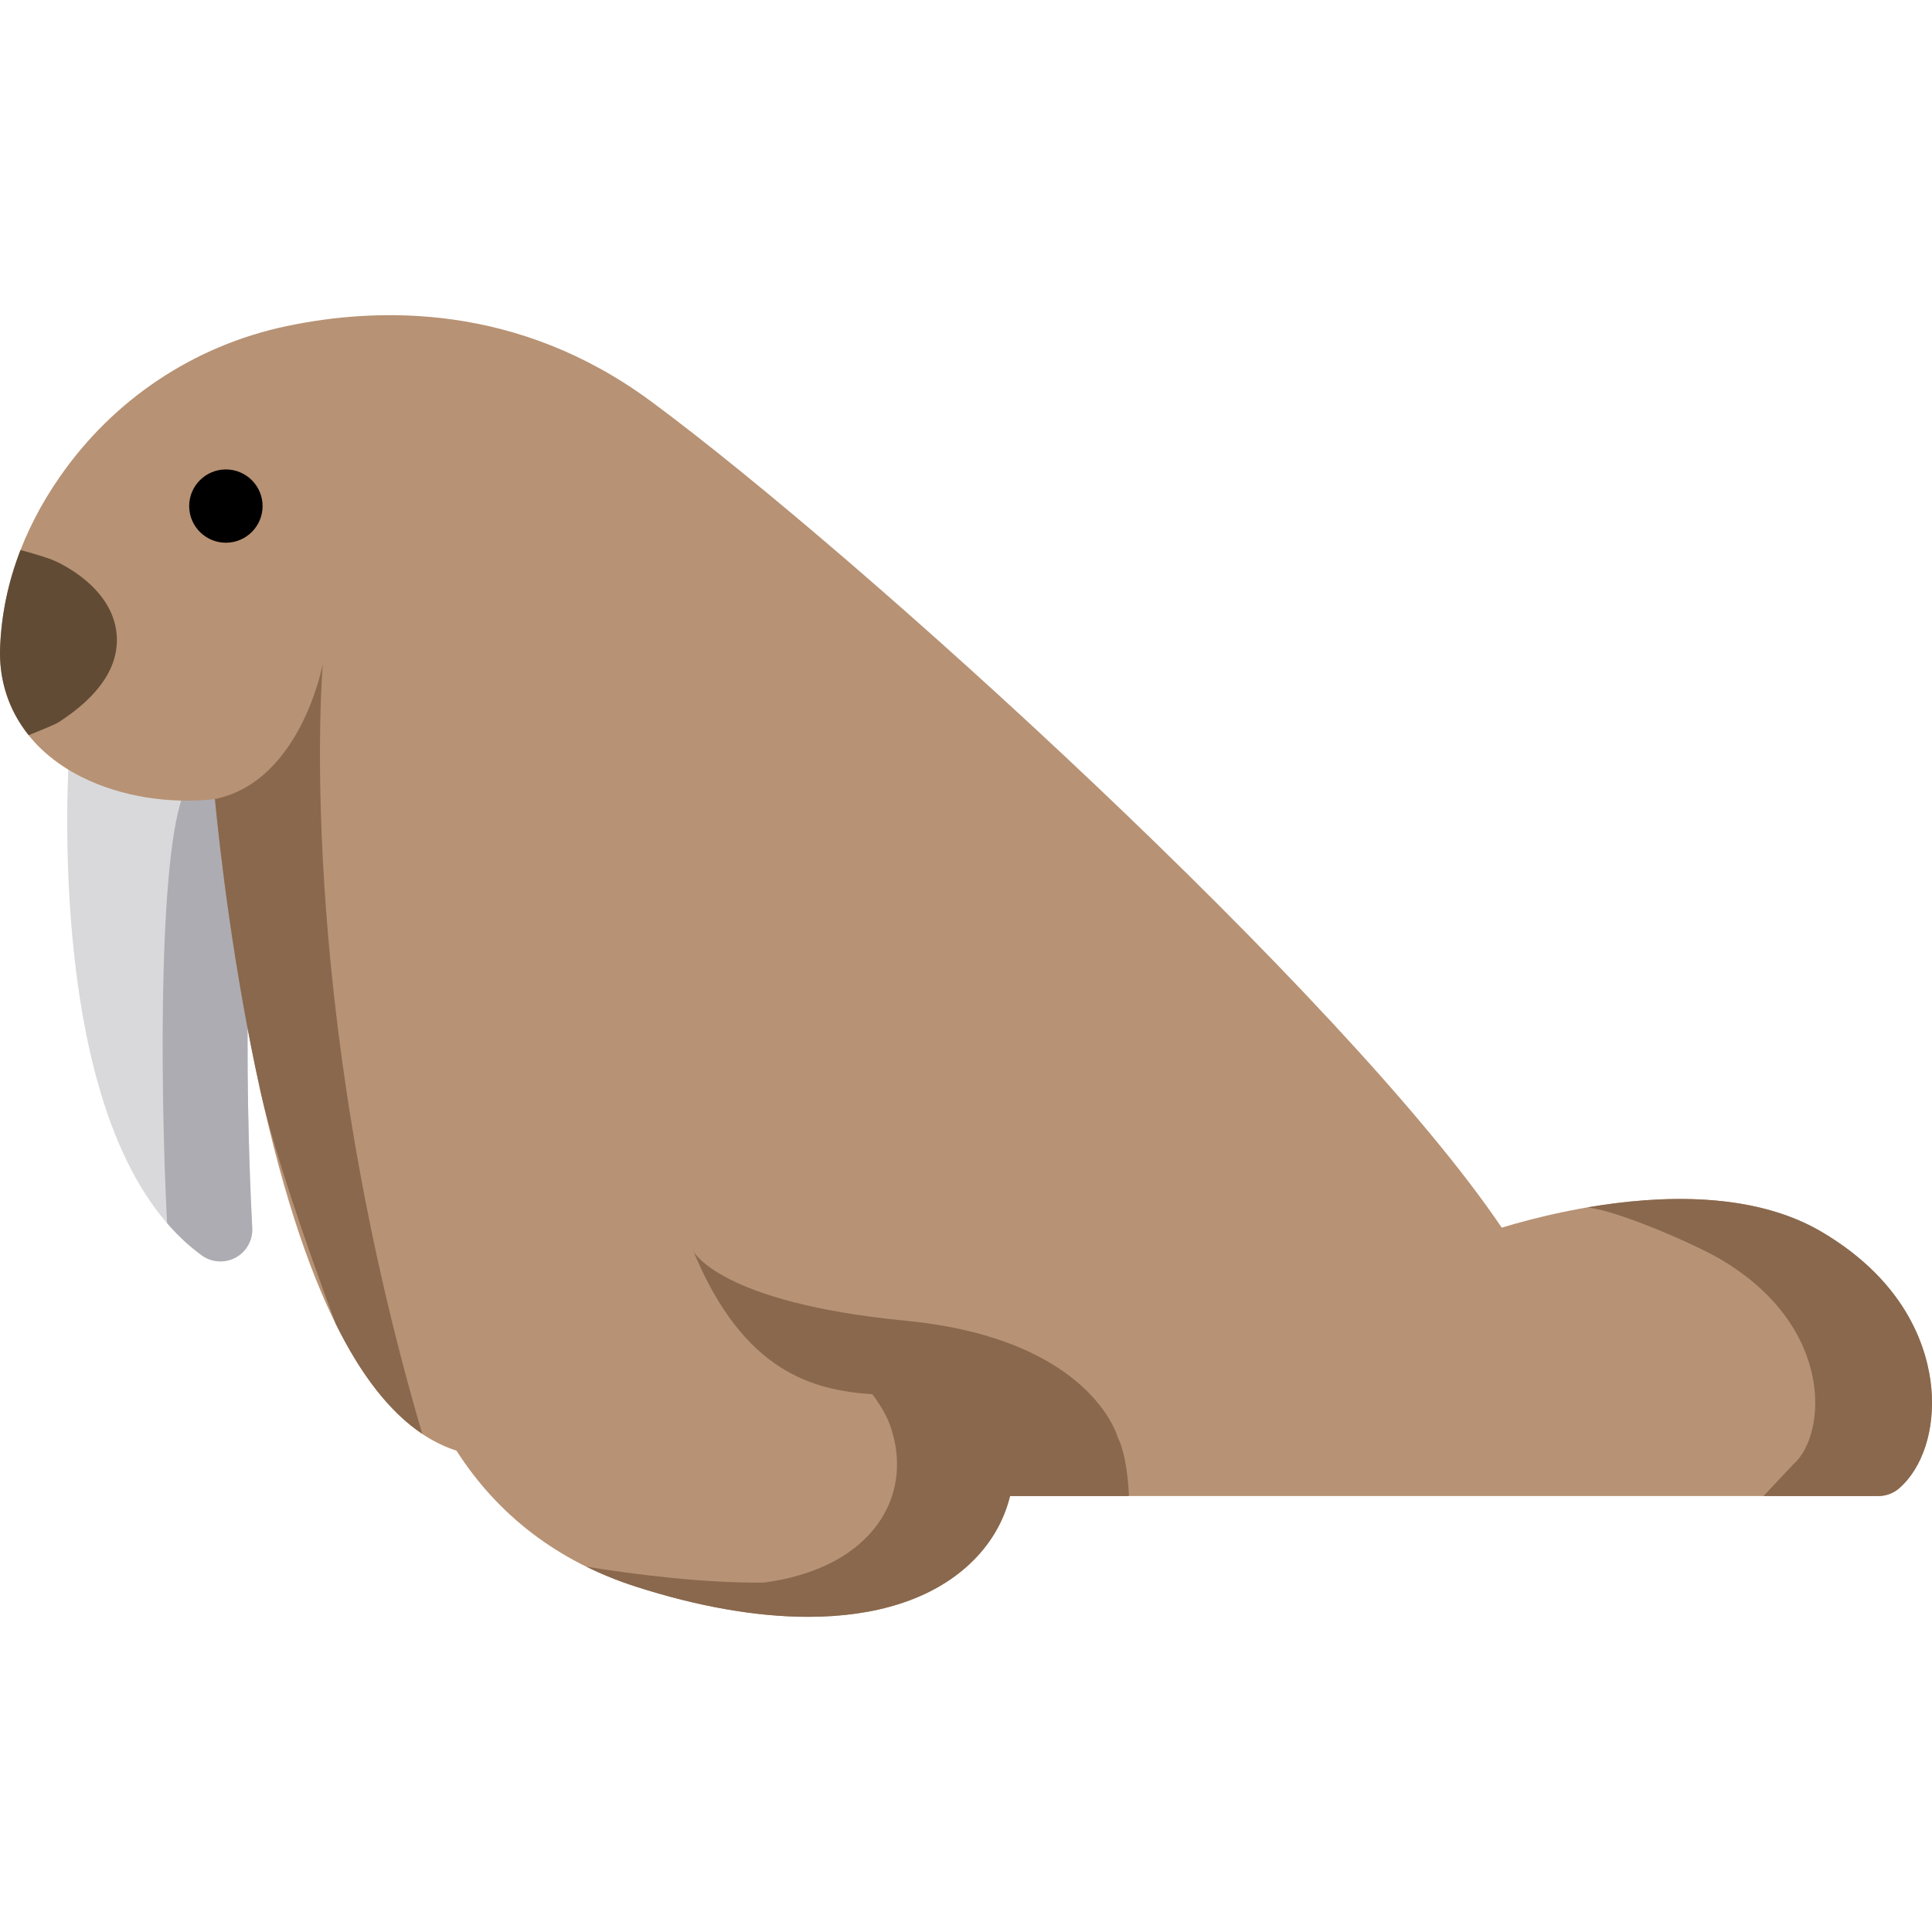
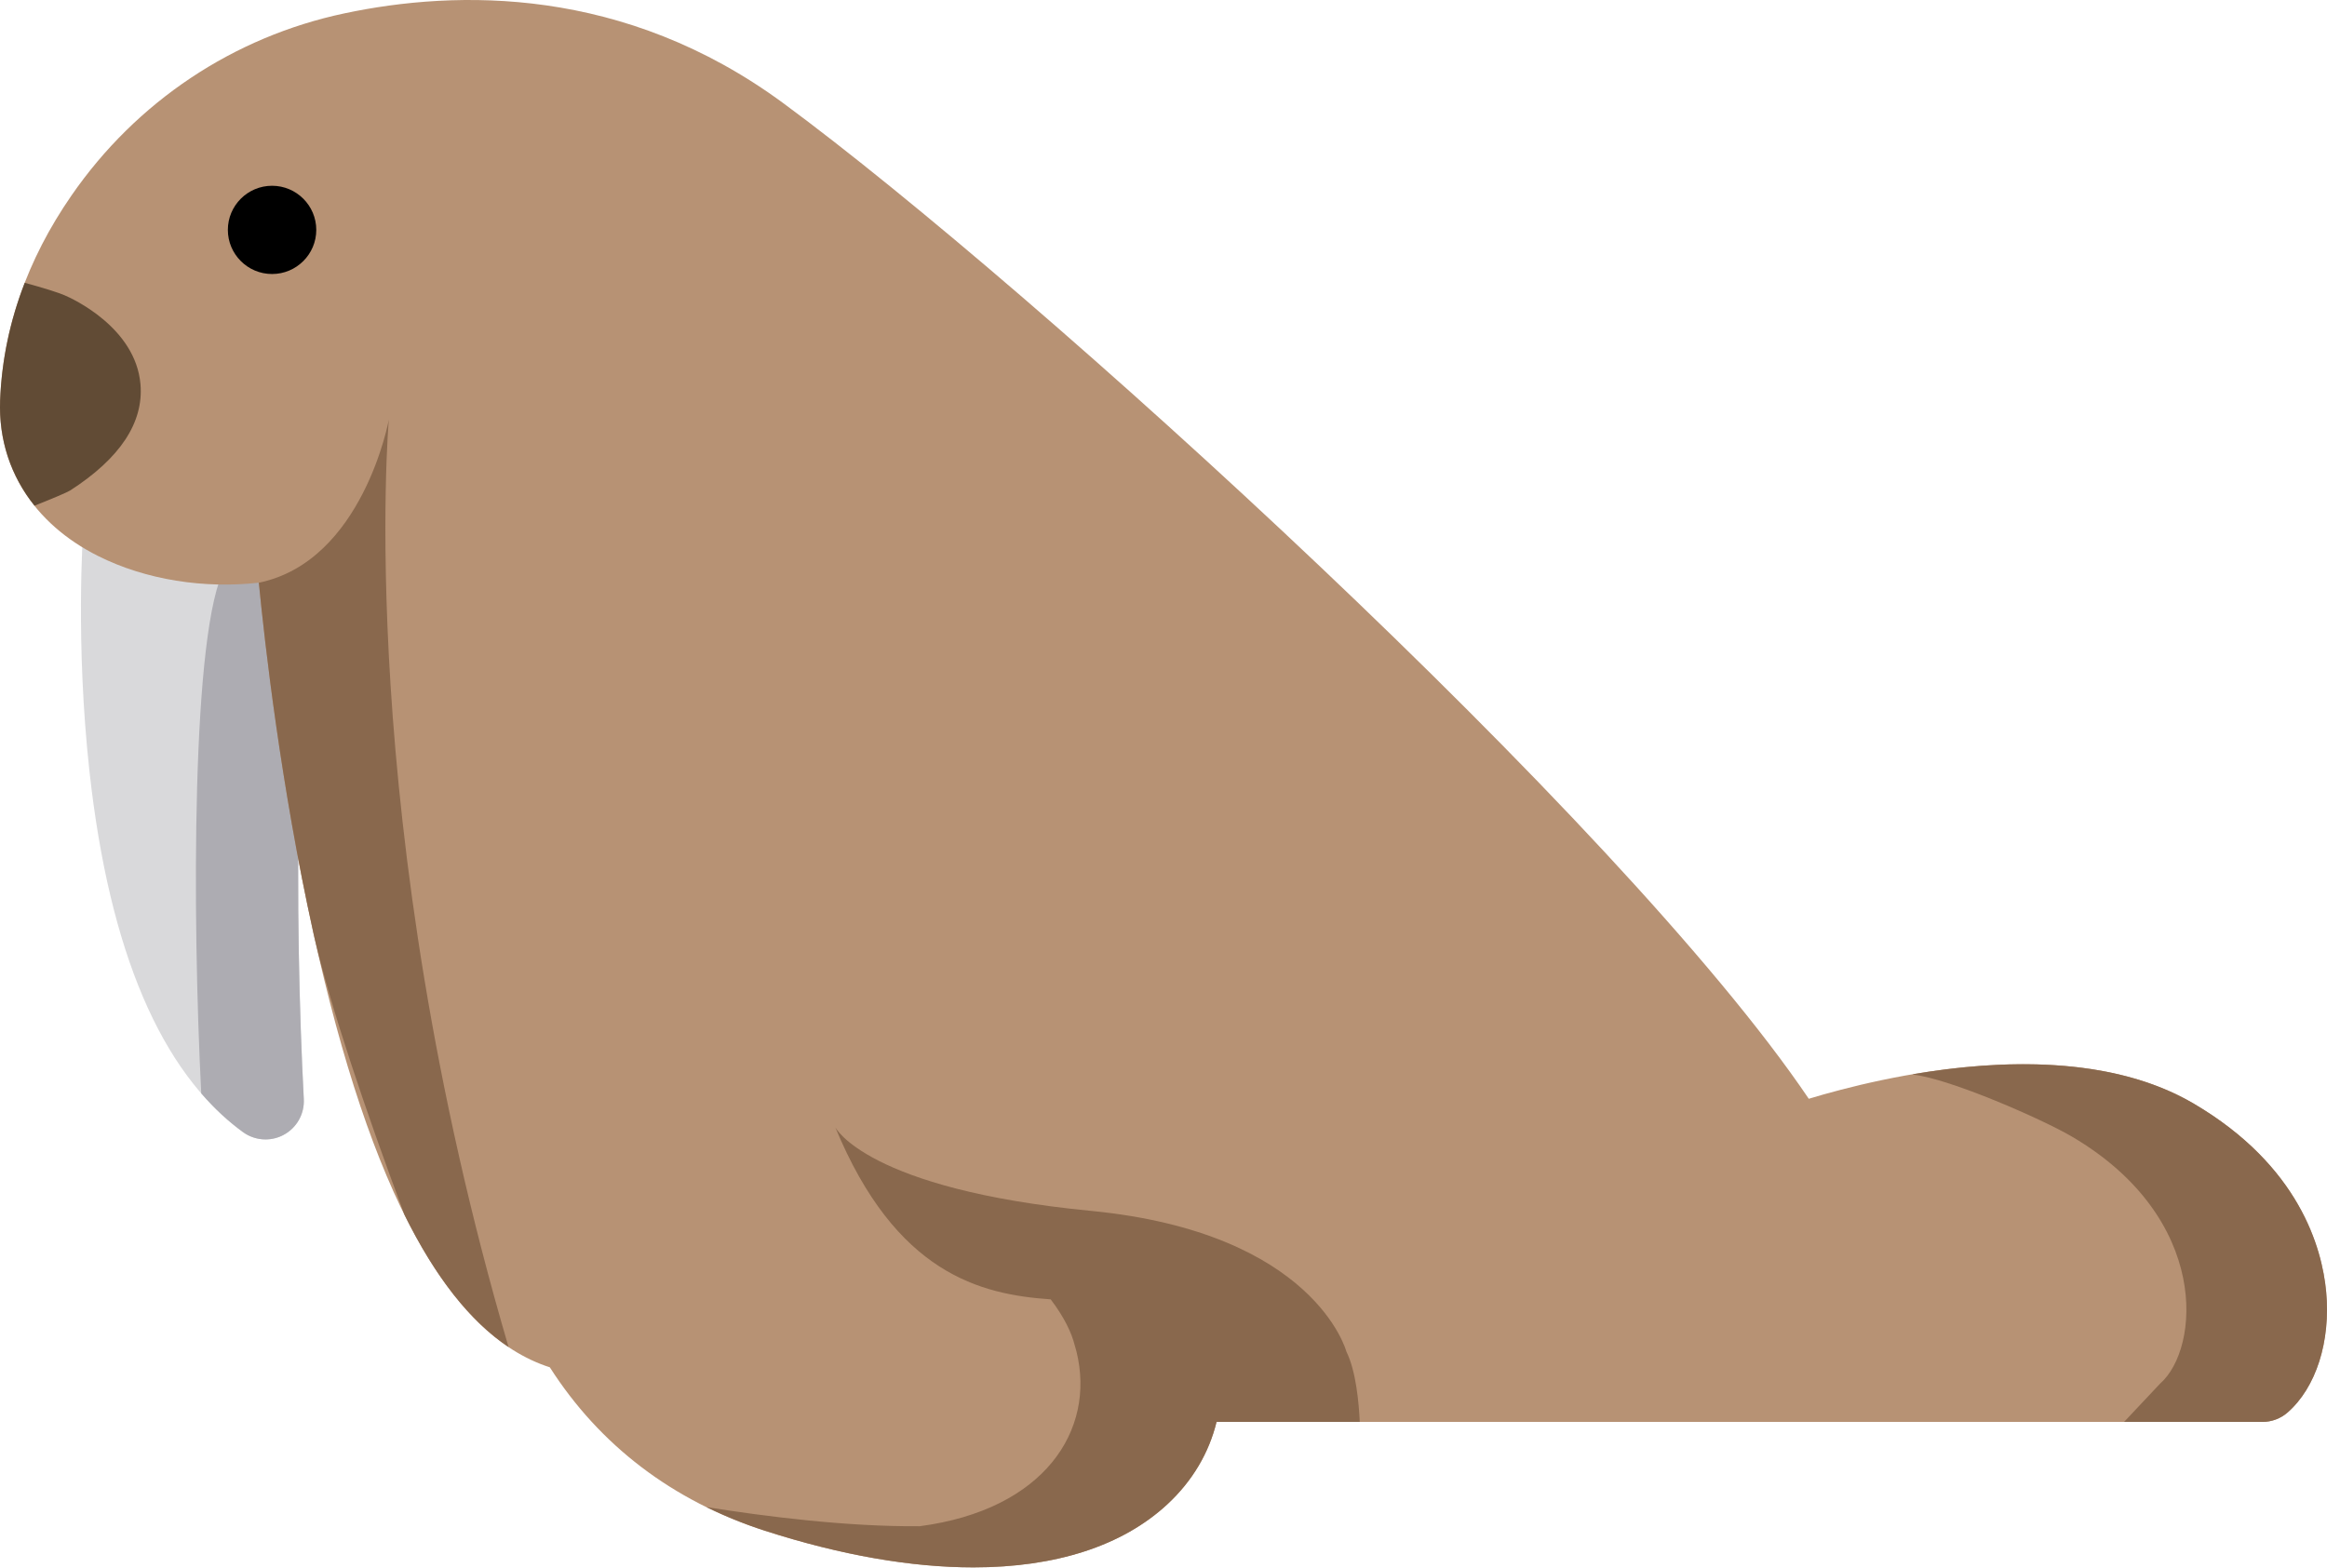
- <svg xmlns="http://www.w3.org/2000/svg" version="1.1" id="Layer_1" x="0px" y="0px" viewBox="0 0 512.001 512.001" style="enable-background:new 0 0 512.001 512.001;" xml:space="preserve">
-   <path style="fill:#D9D9DB;" d="M72.067,200.011l-1.272-2.22c-1.889-3.296-5.747-4.922-9.431-3.972  c-9.77,2.521-21.399,1.701-30.35-2.148c-3.087-1.328-6.667-0.694-9.115,1.608l-0.93,0.875c-1.541,1.45-2.482,3.428-2.634,5.54  c-0.073,1.025-1.769,25.431,1.364,53.736c4.364,39.431,15.719,66.092,33.747,79.242c1.474,1.074,3.219,1.62,4.974,1.62  c1.378,0,2.76-0.337,4.02-1.019c2.862-1.551,4.577-4.611,4.404-7.863c-2.016-38.187-2.379-103.721,5.226-117.009  C73.557,205.8,73.556,202.608,72.067,200.011z" />
-   <path style="fill:#ADACB2;" d="M72.067,200.011l-1.272-2.22c-1.889-3.296-5.747-4.922-9.431-3.972  c-2.138,0.551-4.365,0.934-6.633,1.168c-0.022,3.646-3.871,11.157-5.162,13.411c-7.523,13.144-7.247,77.407-5.29,115.758  c2.835,3.279,5.889,6.122,9.167,8.513c1.474,1.074,3.219,1.62,4.974,1.62c1.378,0,2.76-0.337,4.02-1.019  c2.862-1.551,4.577-4.611,4.404-7.863c-2.016-38.187-2.379-103.721,5.226-117.009C73.557,205.8,73.556,202.608,72.067,200.011z" />
-   <path style="fill:#B79274;" d="M511.815,367.8c-0.897-9.575-5.865-27.68-29.082-41.358c-27.213-16.034-68.818-5.926-84.756-1.099  c-41.271-61.106-170.596-178.546-225.587-219.079c-35.07-25.847-71.887-25.037-96.596-19.804  c-24.448,5.176-45.782,19.413-60.071,40.091c-9.807,14.192-15.087,29.342-15.695,45.028c-0.568,14.642,7.276,27.141,21.519,34.292  c10.64,5.343,23.501,7.232,35.406,5.891c1.313,13.481,4.85,44.729,12.01,77.129c12.601,57.03,29.645,88.358,52.012,95.552  c10.969,17.152,26.975,29.406,47.334,35.97c16.723,5.391,32.23,8.064,45.864,8.064c18.033-0.001,32.789-4.679,42.728-13.936  c5.495-5.115,9.131-11.328,10.77-18.079h230.111c2.043,0,4.019-0.741,5.558-2.089C509.589,388.907,512.836,378.724,511.815,367.8z" />
+ <svg xmlns="http://www.w3.org/2000/svg" version="1.1" id="Layer_1" x="0px" y="0px" width="900.001px" height="606.364px" viewBox="-0.001 146.817 900.001 606.364" enable-background="new -0.001 146.817 900.001 606.364" xml:space="preserve">
+   <path fill="#D9D9DB" d="M126.68,351.581l-2.236-3.902c-3.321-5.793-10.103-8.652-16.578-6.982  c-17.174,4.432-37.615,2.99-53.35-3.776c-5.426-2.334-11.719-1.22-16.022,2.827l-1.635,1.538c-2.708,2.549-4.363,6.026-4.63,9.738  c-0.128,1.802-3.11,44.703,2.397,94.458c7.671,69.312,27.631,116.177,59.321,139.292c2.591,1.889,5.659,2.848,8.744,2.848  c2.422,0,4.852-0.592,7.066-1.791c5.031-2.727,8.045-8.105,7.741-13.821c-3.544-67.126-4.182-182.322,9.187-205.68  C129.299,361.757,129.297,356.146,126.68,351.581z" />
+   <path fill="#ADACB2" d="M126.68,351.581l-2.236-3.902c-3.321-5.793-10.103-8.652-16.578-6.982c-3.758,0.969-7.673,1.642-11.66,2.053  c-0.039,6.409-6.804,19.612-9.074,23.574c-13.224,23.105-12.739,136.067-9.299,203.481c4.983,5.764,10.352,10.761,16.114,14.964  c2.591,1.888,5.659,2.848,8.744,2.848c2.422,0,4.852-0.593,7.066-1.791c5.031-2.727,8.045-8.105,7.741-13.822  c-3.544-67.125-4.182-182.321,9.187-205.679C129.299,361.757,129.297,356.146,126.68,351.581z" />
+   <path fill="#B79274" d="M899.673,646.522c-1.576-16.831-10.31-48.656-51.12-72.7c-47.836-28.185-120.969-10.416-148.985-1.932  c-72.546-107.412-299.875-313.85-396.539-385.099c-61.646-45.434-126.363-44.01-169.797-34.812  c-42.975,9.099-80.476,34.125-105.593,70.473c-17.239,24.947-26.52,51.578-27.589,79.15c-0.999,25.738,12.79,47.709,37.826,60.279  c18.703,9.392,41.31,12.712,62.237,10.355c2.308,23.697,8.525,78.625,21.111,135.578c22.15,100.248,52.11,155.316,91.427,167.962  c19.281,30.15,47.417,51.69,83.204,63.229c29.396,9.477,56.655,14.175,80.621,14.175c31.698-0.002,57.637-8.225,75.107-24.497  c9.659-8.991,16.051-19.912,18.932-31.779h404.491c3.591,0,7.064-1.303,9.77-3.672C895.76,683.624,901.468,665.725,899.673,646.522z  " />
  <g>
-     <path style="fill:#89684D;" d="M88.968,350.819c6.826,13.802,14.449,23.488,22.929,29.163   c-34.092-116.062-26.348-204.08-26.348-204.08s-5.694,31.153-28.596,35.861c1.313,13.481,4.85,44.729,12.01,77.129   c0.094,0.431,0.192,0.846,0.288,1.273C72.618,304.716,80.404,327.922,88.968,350.819z" />
-     <path style="fill:#89684D;" d="M482.733,326.443c-18.204-10.725-42.839-9.749-61.93-6.486c0.098,0.032,0.19,0.064,0.289,0.096   c8.037,0.935,28.222,9.748,34.859,13.659c30.463,17.946,28.12,46.622,19.332,54.314l-7.933,8.438h30.433   c2.043,0,4.019-0.741,5.558-2.089c6.25-5.468,9.495-15.65,8.475-26.574C510.918,358.226,505.95,340.12,482.733,326.443z" />
+     <path fill="#89684D" d="M156.389,616.673c11.999,24.262,25.398,41.287,40.305,51.263   c-59.927-204.015-46.314-358.733-46.314-358.733s-10.009,54.761-50.267,63.037c2.308,23.697,8.525,78.625,21.111,135.579   c0.166,0.757,0.338,1.486,0.506,2.237C127.648,535.633,141.335,576.424,156.389,616.673z" />
+     <path fill="#89684D" d="M848.553,573.824c-31.999-18.853-75.303-17.137-108.861-11.4c0.172,0.056,0.334,0.112,0.508,0.168   c14.128,1.644,49.609,17.136,61.275,24.01c53.549,31.546,49.43,81.953,33.982,95.475l-13.945,14.832h53.496   c3.591,0,7.064-1.303,9.77-3.672c10.986-9.612,16.69-27.51,14.897-46.712C898.097,629.693,889.363,597.866,848.553,573.824z" />
  </g>
-   <path d="M59.861,143.828c-5.364,0-9.728-4.356-9.728-9.711c0-5.355,4.364-9.711,9.728-9.711s9.727,4.356,9.727,9.711  C69.589,139.472,65.225,143.828,59.861,143.828z" />
-   <path style="fill:#614B35;" d="M14.191,148.499c-1.33-0.569-4.694-1.648-8.753-2.736C2.182,154.15,0.37,162.78,0.029,171.58  c-0.339,8.741,2.341,16.708,7.569,23.238c3.777-1.495,7.223-2.952,7.85-3.357c10.972-7.073,16.174-14.931,15.461-23.357  C29.845,155.535,15.79,149.181,14.191,148.499z" />
-   <path style="fill:#89684D;" d="M296.238,380.975c0,0-6.876-26.173-56.226-30.963c-49.349-4.791-56.226-18.39-56.226-18.39  c13.328,32.217,31.903,36.801,47.398,37.867c2.99,3.956,4.6,7.334,5.304,10.188c0.133,0.416,0.258,0.846,0.369,1.298  c4.273,17.424-7.172,34.844-34.492,38.442c-15.957,0.139-33.976-2.143-46.939-4.218c4.079,2.007,8.368,3.759,12.884,5.214  c16.723,5.391,32.23,8.064,45.864,8.064c18.033-0.001,32.789-4.679,42.728-13.936c5.495-5.115,9.131-11.328,10.77-18.079h31.51  C299.001,392.476,298.381,385.277,296.238,380.975z" />
-   <g>
- </g>
-   <g>
- </g>
-   <g>
- </g>
-   <g>
- </g>
-   <g>
- </g>
-   <g>
- </g>
-   <g>
- </g>
-   <g>
- </g>
-   <g>
- </g>
-   <g>
- </g>
-   <g>
- </g>
-   <g>
- </g>
-   <g>
- </g>
-   <g>
- </g>
-   <g>
- </g>
+   <path d="M105.224,252.822c-9.429,0-17.1-7.657-17.1-17.07s7.671-17.07,17.1-17.07c9.429,0,17.098,7.657,17.098,17.07  C122.324,245.165,114.653,252.822,105.224,252.822z" />
+   <path fill="#614B35" d="M24.945,261.033c-2.338-1-8.251-2.897-15.386-4.809c-5.724,14.743-8.909,29.913-9.508,45.381  c-0.596,15.365,4.115,29.37,13.305,40.848c6.639-2.628,12.697-5.189,13.799-5.901c19.287-12.433,28.431-26.246,27.177-41.057  C52.462,273.401,27.756,262.231,24.945,261.033z" />
+   <path fill="#89684D" d="M520.729,669.682c0,0-12.086-46.008-98.834-54.428c-86.746-8.421-98.835-32.326-98.835-32.326  c23.429,56.632,56.08,64.689,83.316,66.563c5.256,6.954,8.086,12.892,9.324,17.908c0.233,0.731,0.453,1.487,0.648,2.282  c7.511,30.628-12.607,61.249-60.631,67.573c-28.049,0.244-59.723-3.767-82.509-7.414c7.17,3.527,14.709,6.607,22.647,9.165  c29.396,9.477,56.654,14.175,80.62,14.175c31.699-0.002,57.638-8.225,75.108-24.497c9.659-8.991,16.05-19.912,18.932-31.779h55.389  C525.587,689.898,524.497,677.243,520.729,669.682z" />
</svg>
